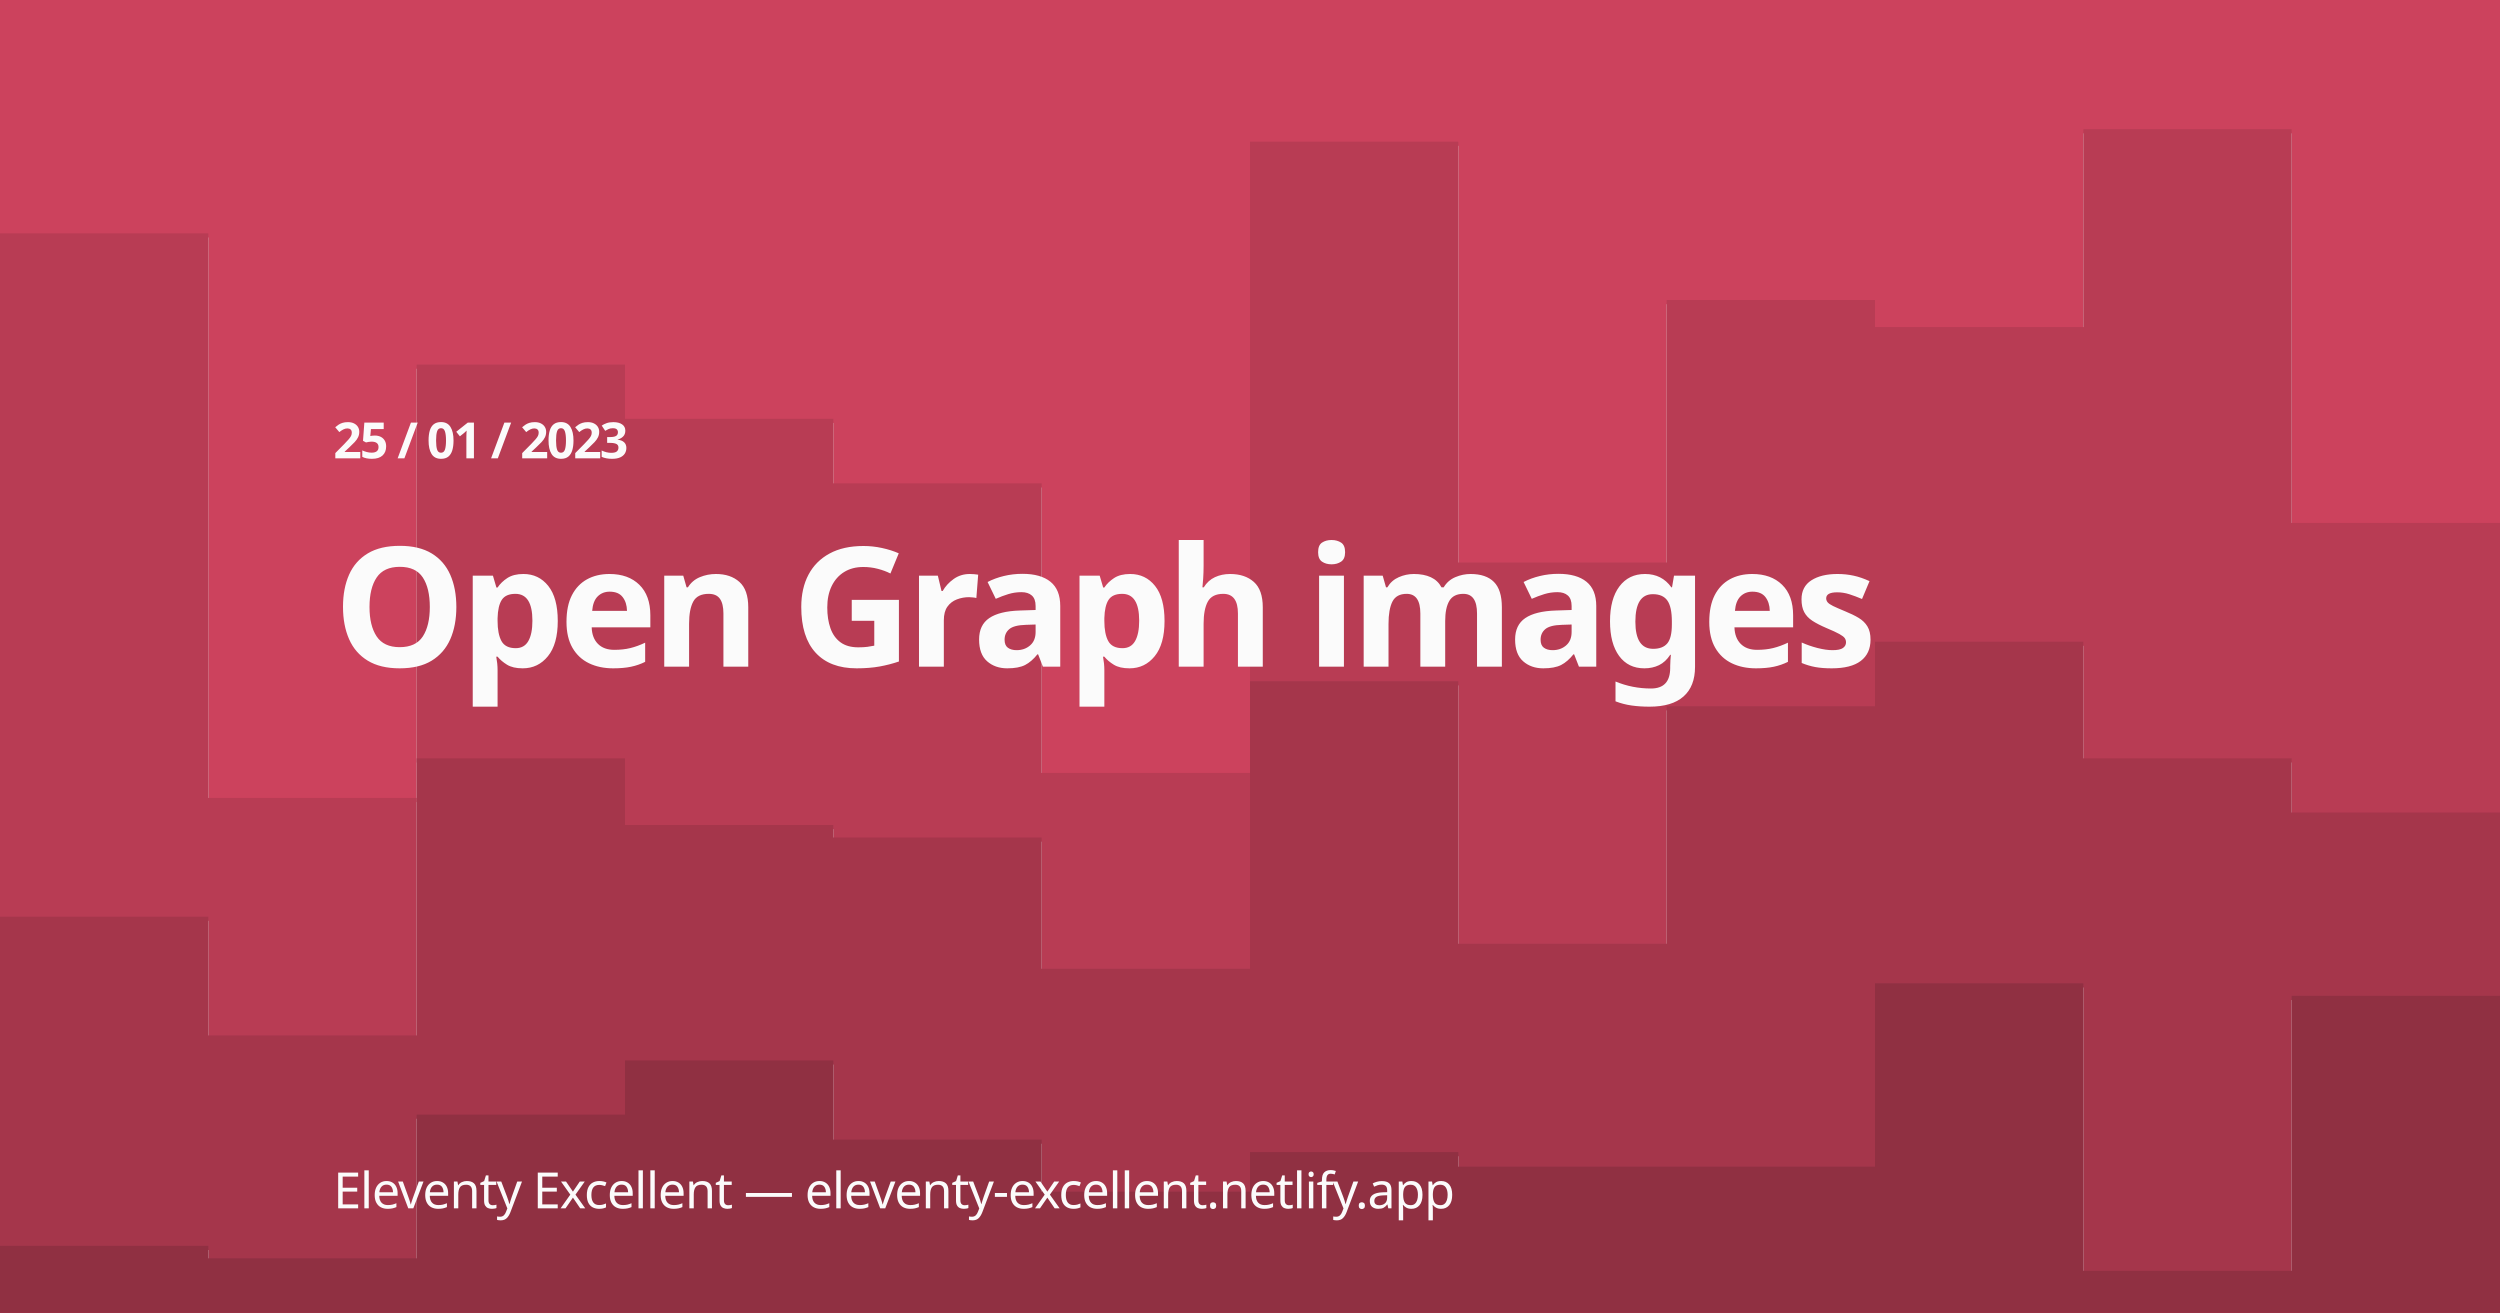
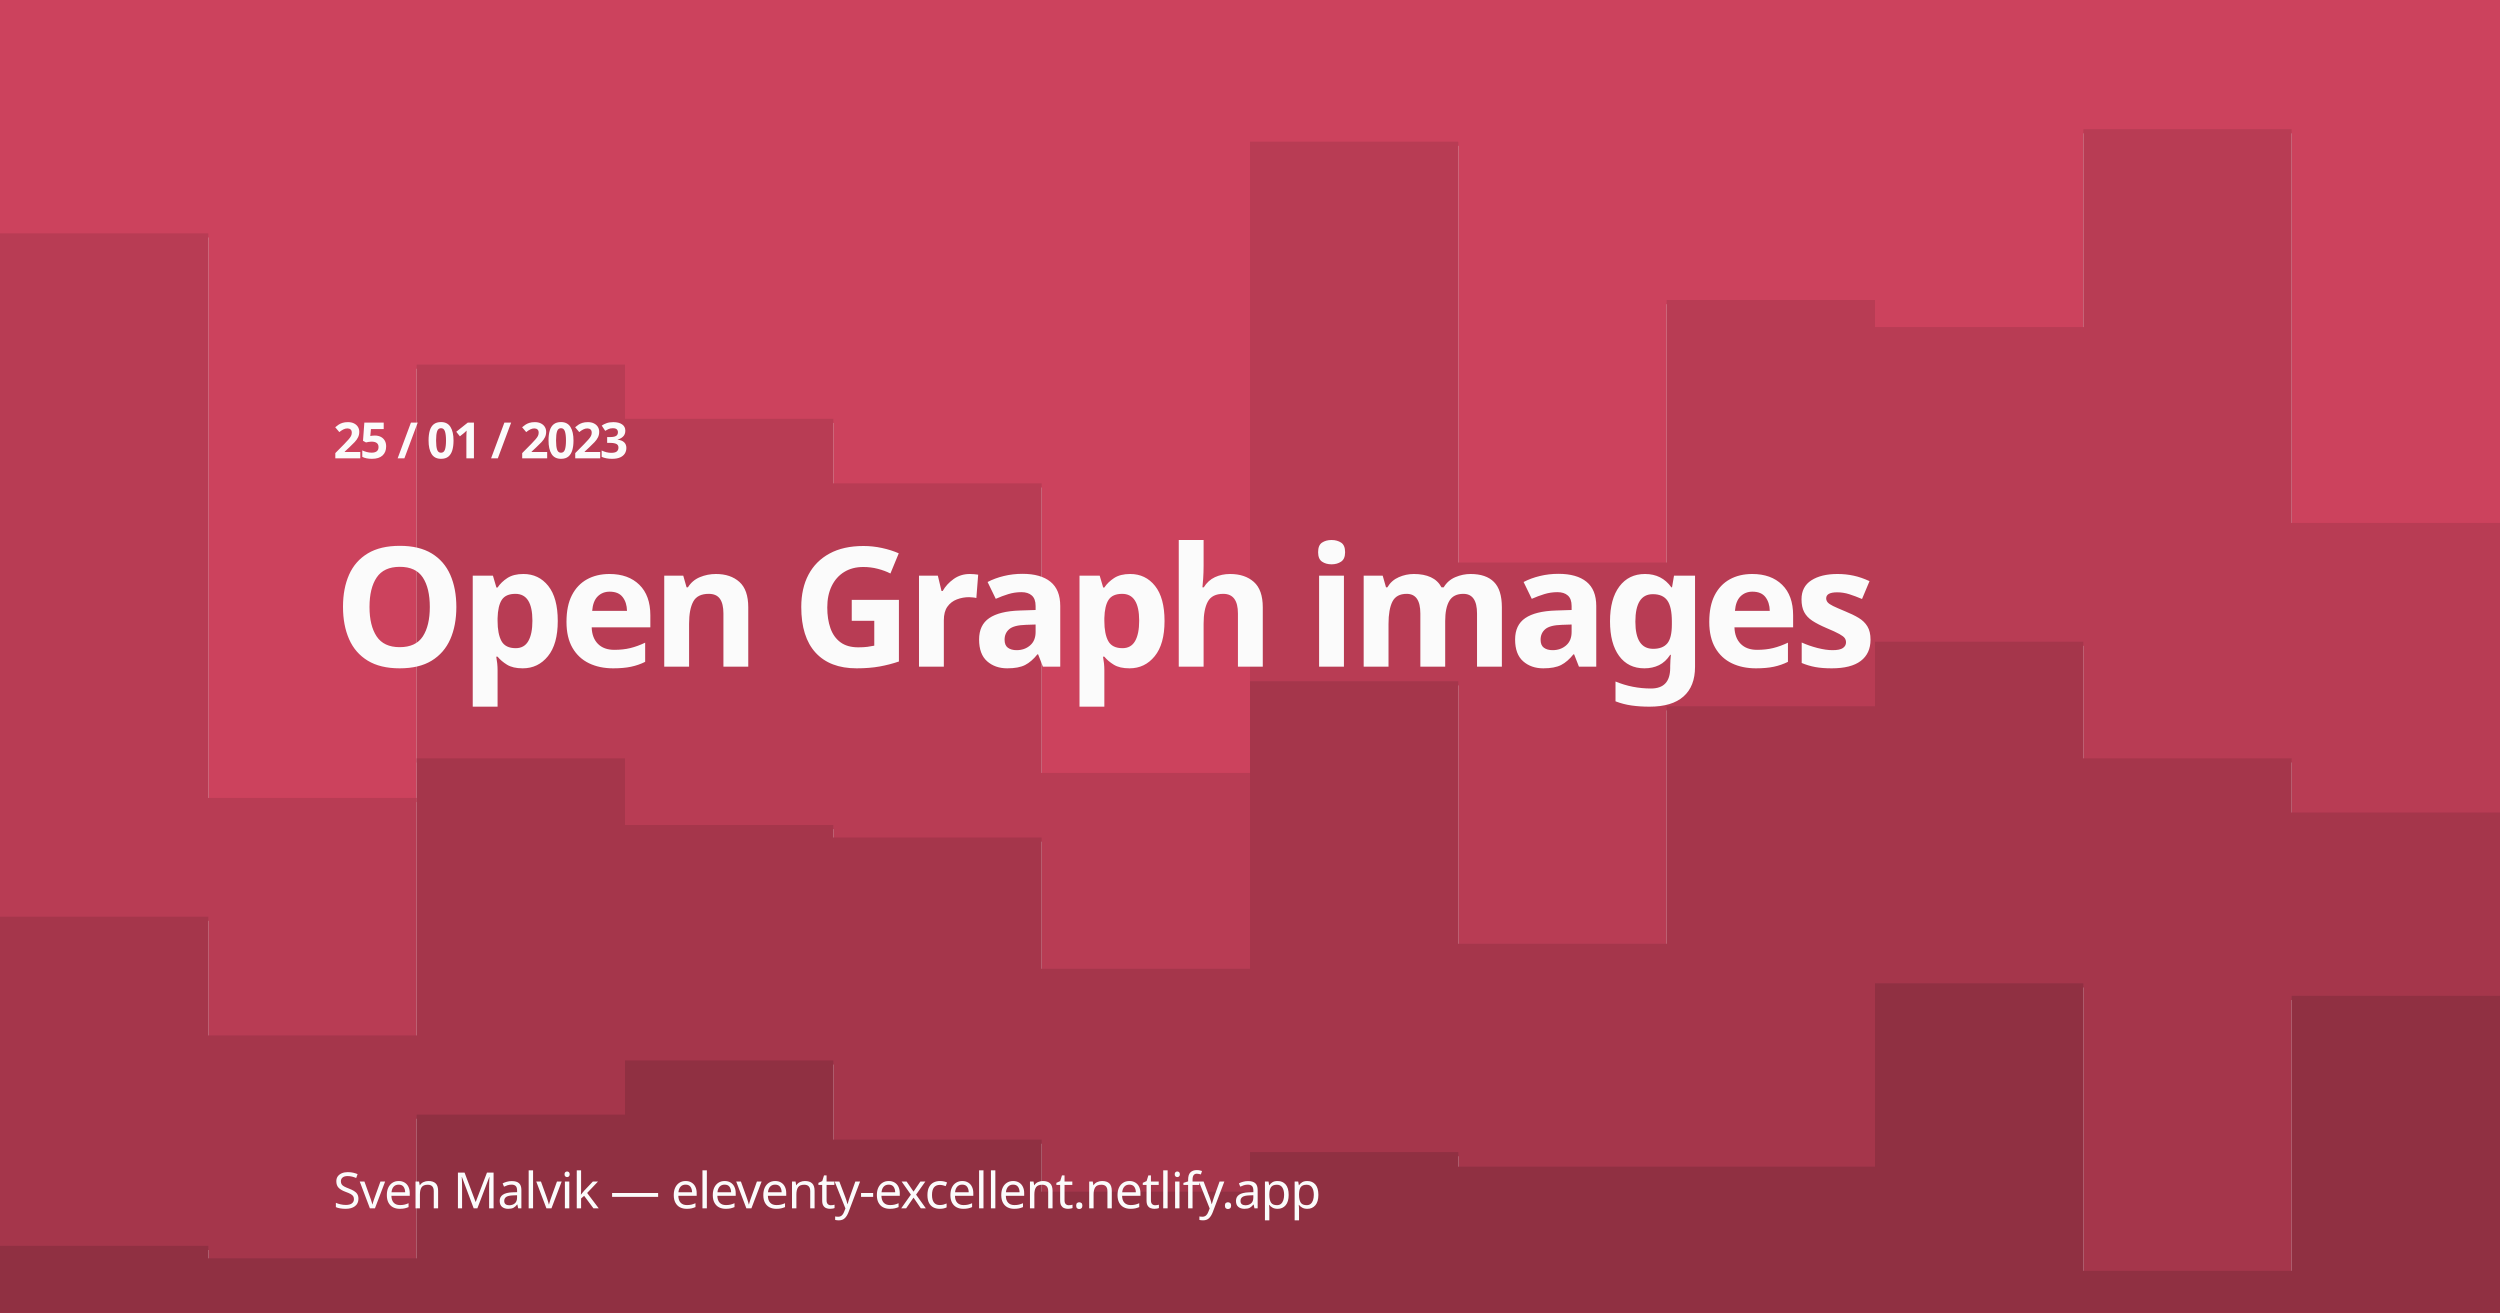
<svg xmlns="http://www.w3.org/2000/svg" width="1200" height="630" viewBox="0 0 1200 630" version="1.1">
  <g viewBox="0 0 1200 630" width="1200" height="630">
    <path d="M0 114L100 114L100 385L200 385L200 177L300 177L300 203L400 203L400 234L500 234L500 373L600 373L600 70L700 70L700 272L800 272L800 146L900 146L900 159L1000 159L1000 64L1100 64L1100 253L1200 253L1200 58L1200 0L1200 0L1100 0L1100 0L1000 0L1000 0L900 0L900 0L800 0L800 0L700 0L700 0L600 0L600 0L500 0L500 0L400 0L400 0L300 0L300 0L200 0L200 0L100 0L100 0L0 0Z" fill="#dd4462" />
    <path d="M0 442L100 442L100 499L200 499L200 366L300 366L300 398L400 398L400 404L500 404L500 467L600 467L600 329L700 329L700 455L800 455L800 341L900 341L900 310L1000 310L1000 366L1100 366L1100 392L1200 392L1200 348L1200 56L1200 251L1100 251L1100 62L1000 62L1000 157L900 157L900 144L800 144L800 270L700 270L700 68L600 68L600 371L500 371L500 232L400 232L400 201L300 201L300 175L200 175L200 383L100 383L100 112L0 112Z" fill="#c73d58" />
    <path d="M0 600L100 600L100 606L200 606L200 537L300 537L300 511L400 511L400 549L500 549L500 574L600 574L600 555L700 555L700 562L800 562L800 562L900 562L900 474L1000 474L1000 612L1100 612L1100 480L1200 480L1200 455L1200 346L1200 390L1100 390L1100 364L1000 364L1000 308L900 308L900 339L800 339L800 453L700 453L700 327L600 327L600 465L500 465L500 402L400 402L400 396L300 396L300 364L200 364L200 497L100 497L100 440L0 440Z" fill="#b1364e" />
    <path d="M0 631L100 631L100 631L200 631L200 631L300 631L300 631L400 631L400 631L500 631L500 631L600 631L600 631L700 631L700 631L800 631L800 631L900 631L900 631L1000 631L1000 631L1100 631L1100 631L1200 631L1200 631L1200 453L1200 478L1100 478L1100 610L1000 610L1000 472L900 472L900 560L800 560L800 560L700 560L700 553L600 553L600 572L500 572L500 547L400 547L400 509L300 509L300 535L200 535L200 604L100 604L100 598L0 598Z" fill="#9a3044" />
  </g>
  <rect id="bg" width="100%" height="100%" opacity="0.1" fill="#343434" />
  <text font-family="'Inclusive Sans', Ubuntu, sans-serif" font-size="24" font-weight="900" fill="#FBFBFB" letter-spacing="-1">
    <tspan x="160" y="220">
      25 / 01 / 2023
    </tspan>
  </text>
  <text id="text" font-family="'Red Hat Display', Ubuntu, sans-serif" font-size="80" font-weight="900" fill="#FBFBFB" letter-spacing="-3">
    <tspan x="160" y="320"> Open Graph images </tspan>
  </text>
  <text font-family="'Inclusive Sans', Ubuntu, sans-serif" font-size="24" font-weight="500" fill="#FBFBFB" letter-spacing="-0.5">
-     <tspan x="160" y="580">Eleventy Excellent — eleventy-excellent.netlify.app</tspan>
+     <tspan x="160" y="580">Sven Malvik — eleventy-excellent.netlify.app</tspan>
  </text>
</svg>
